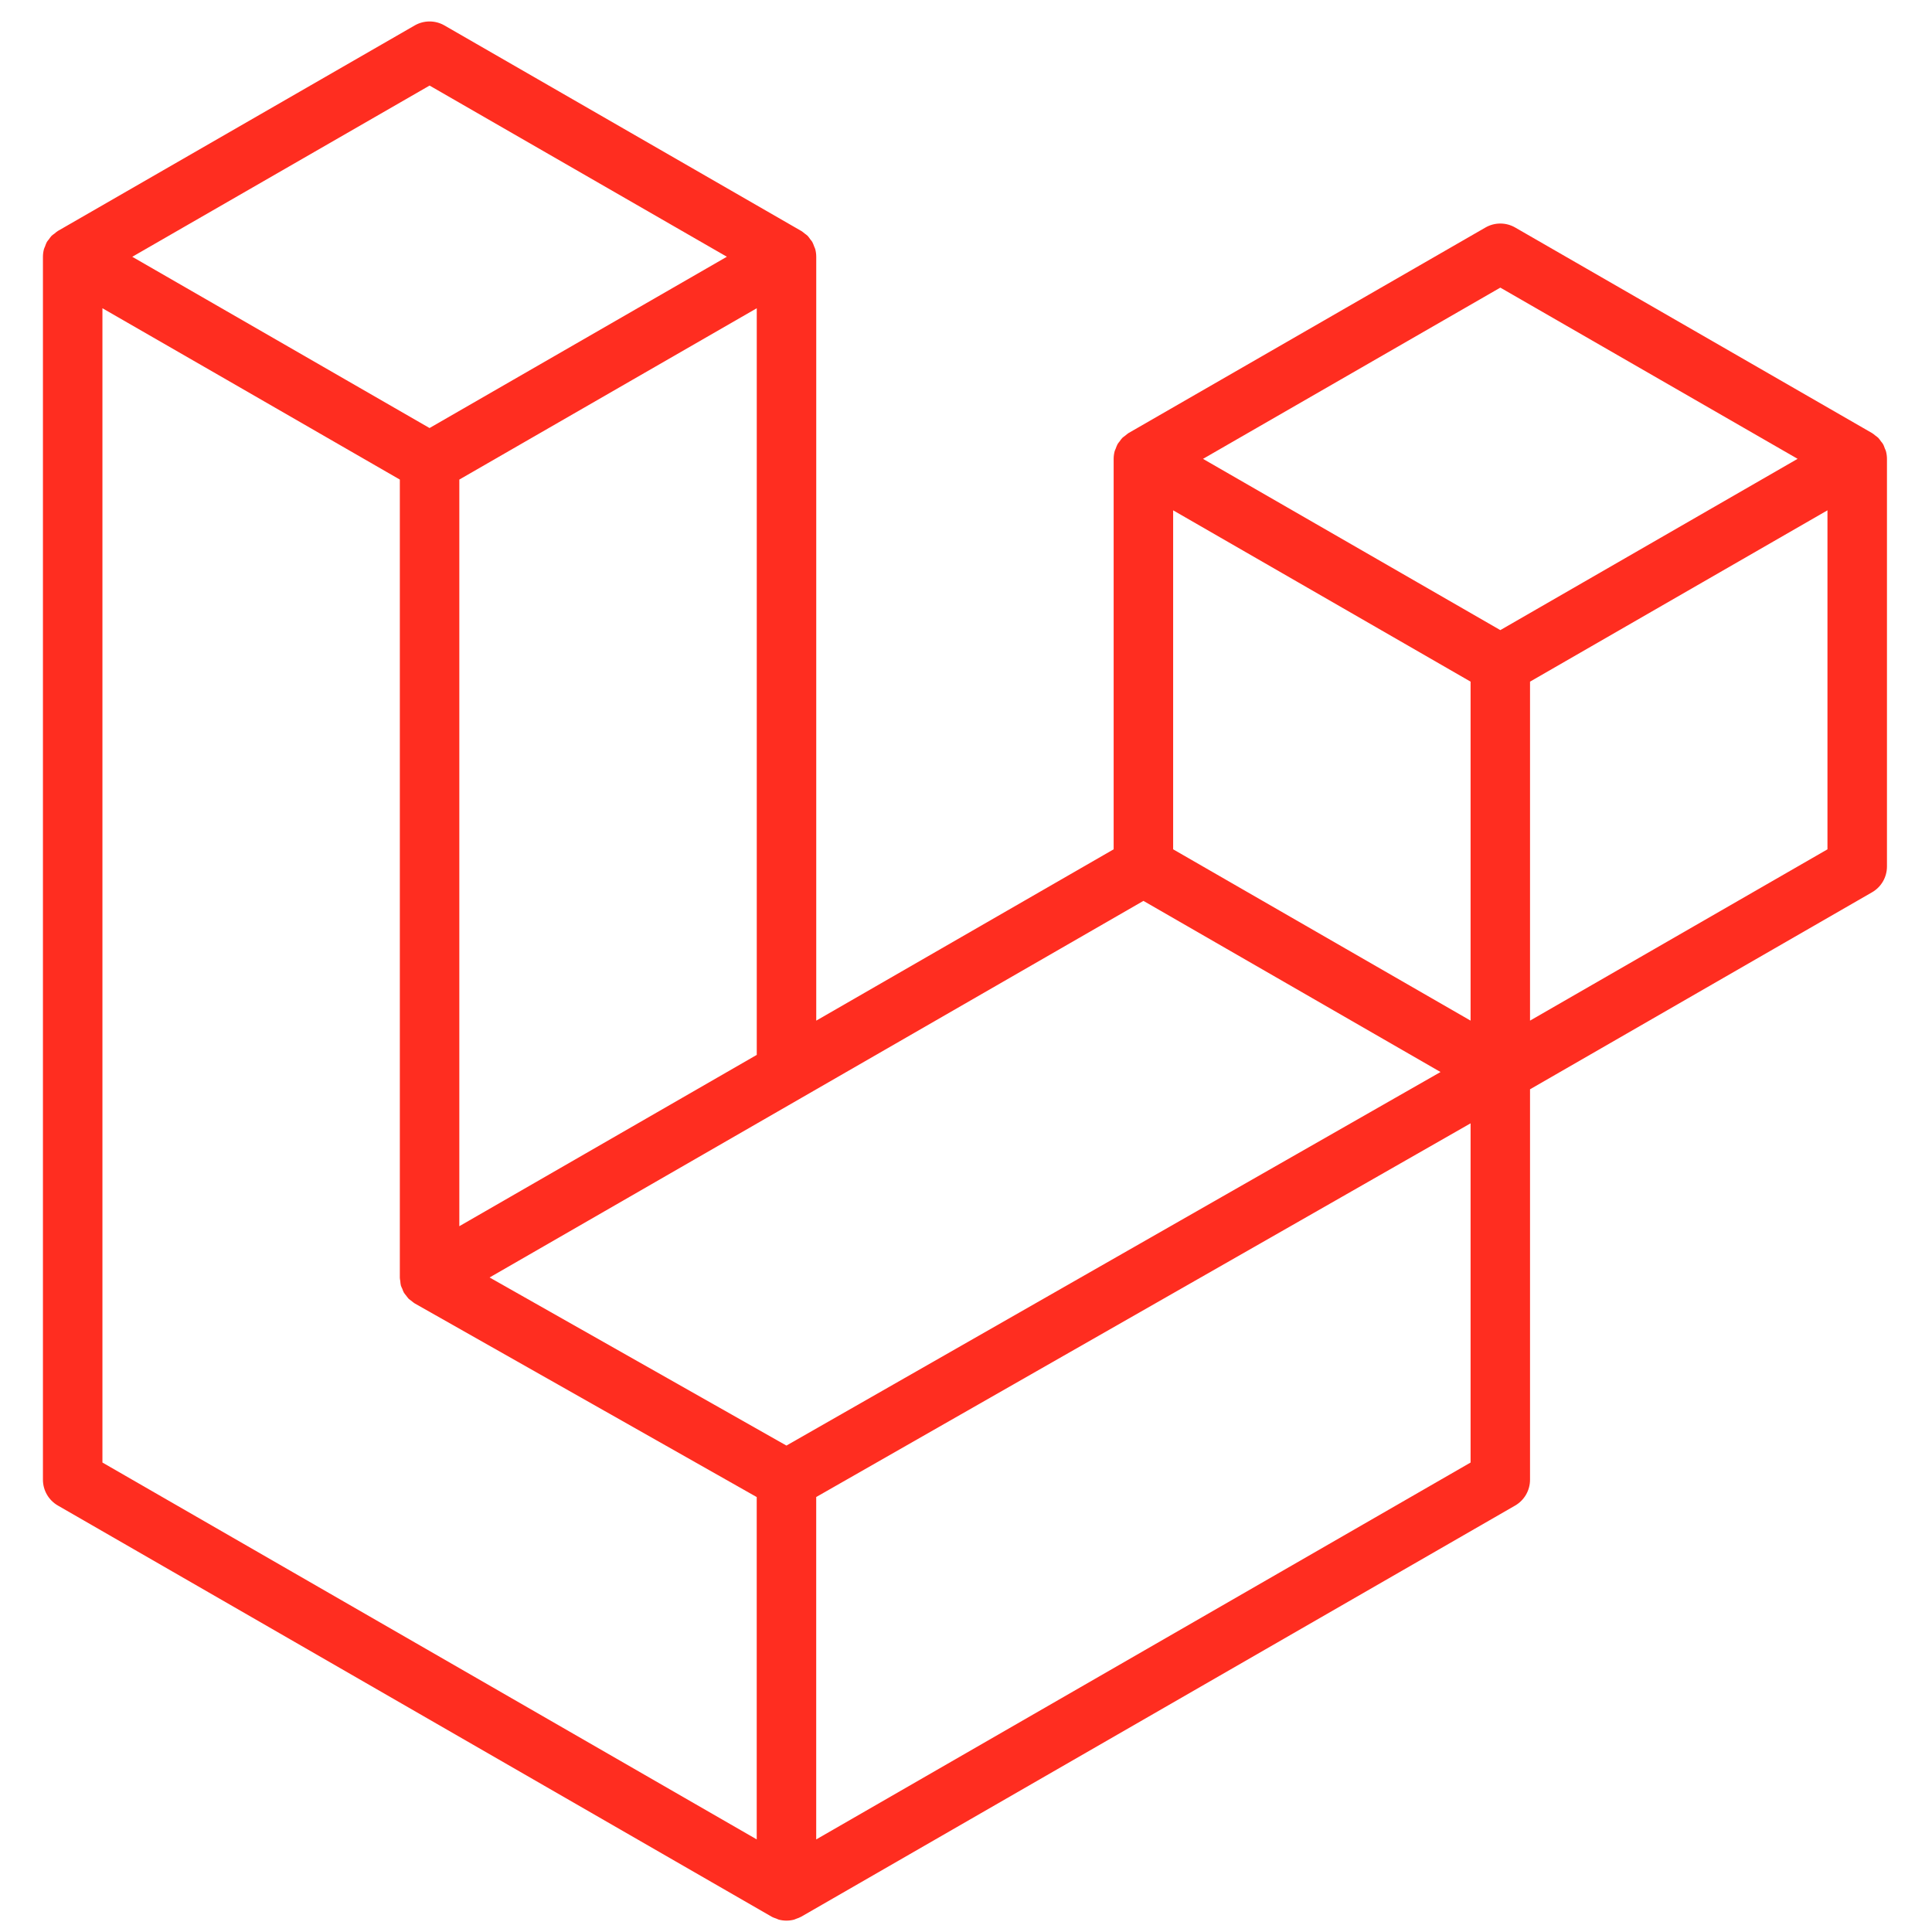
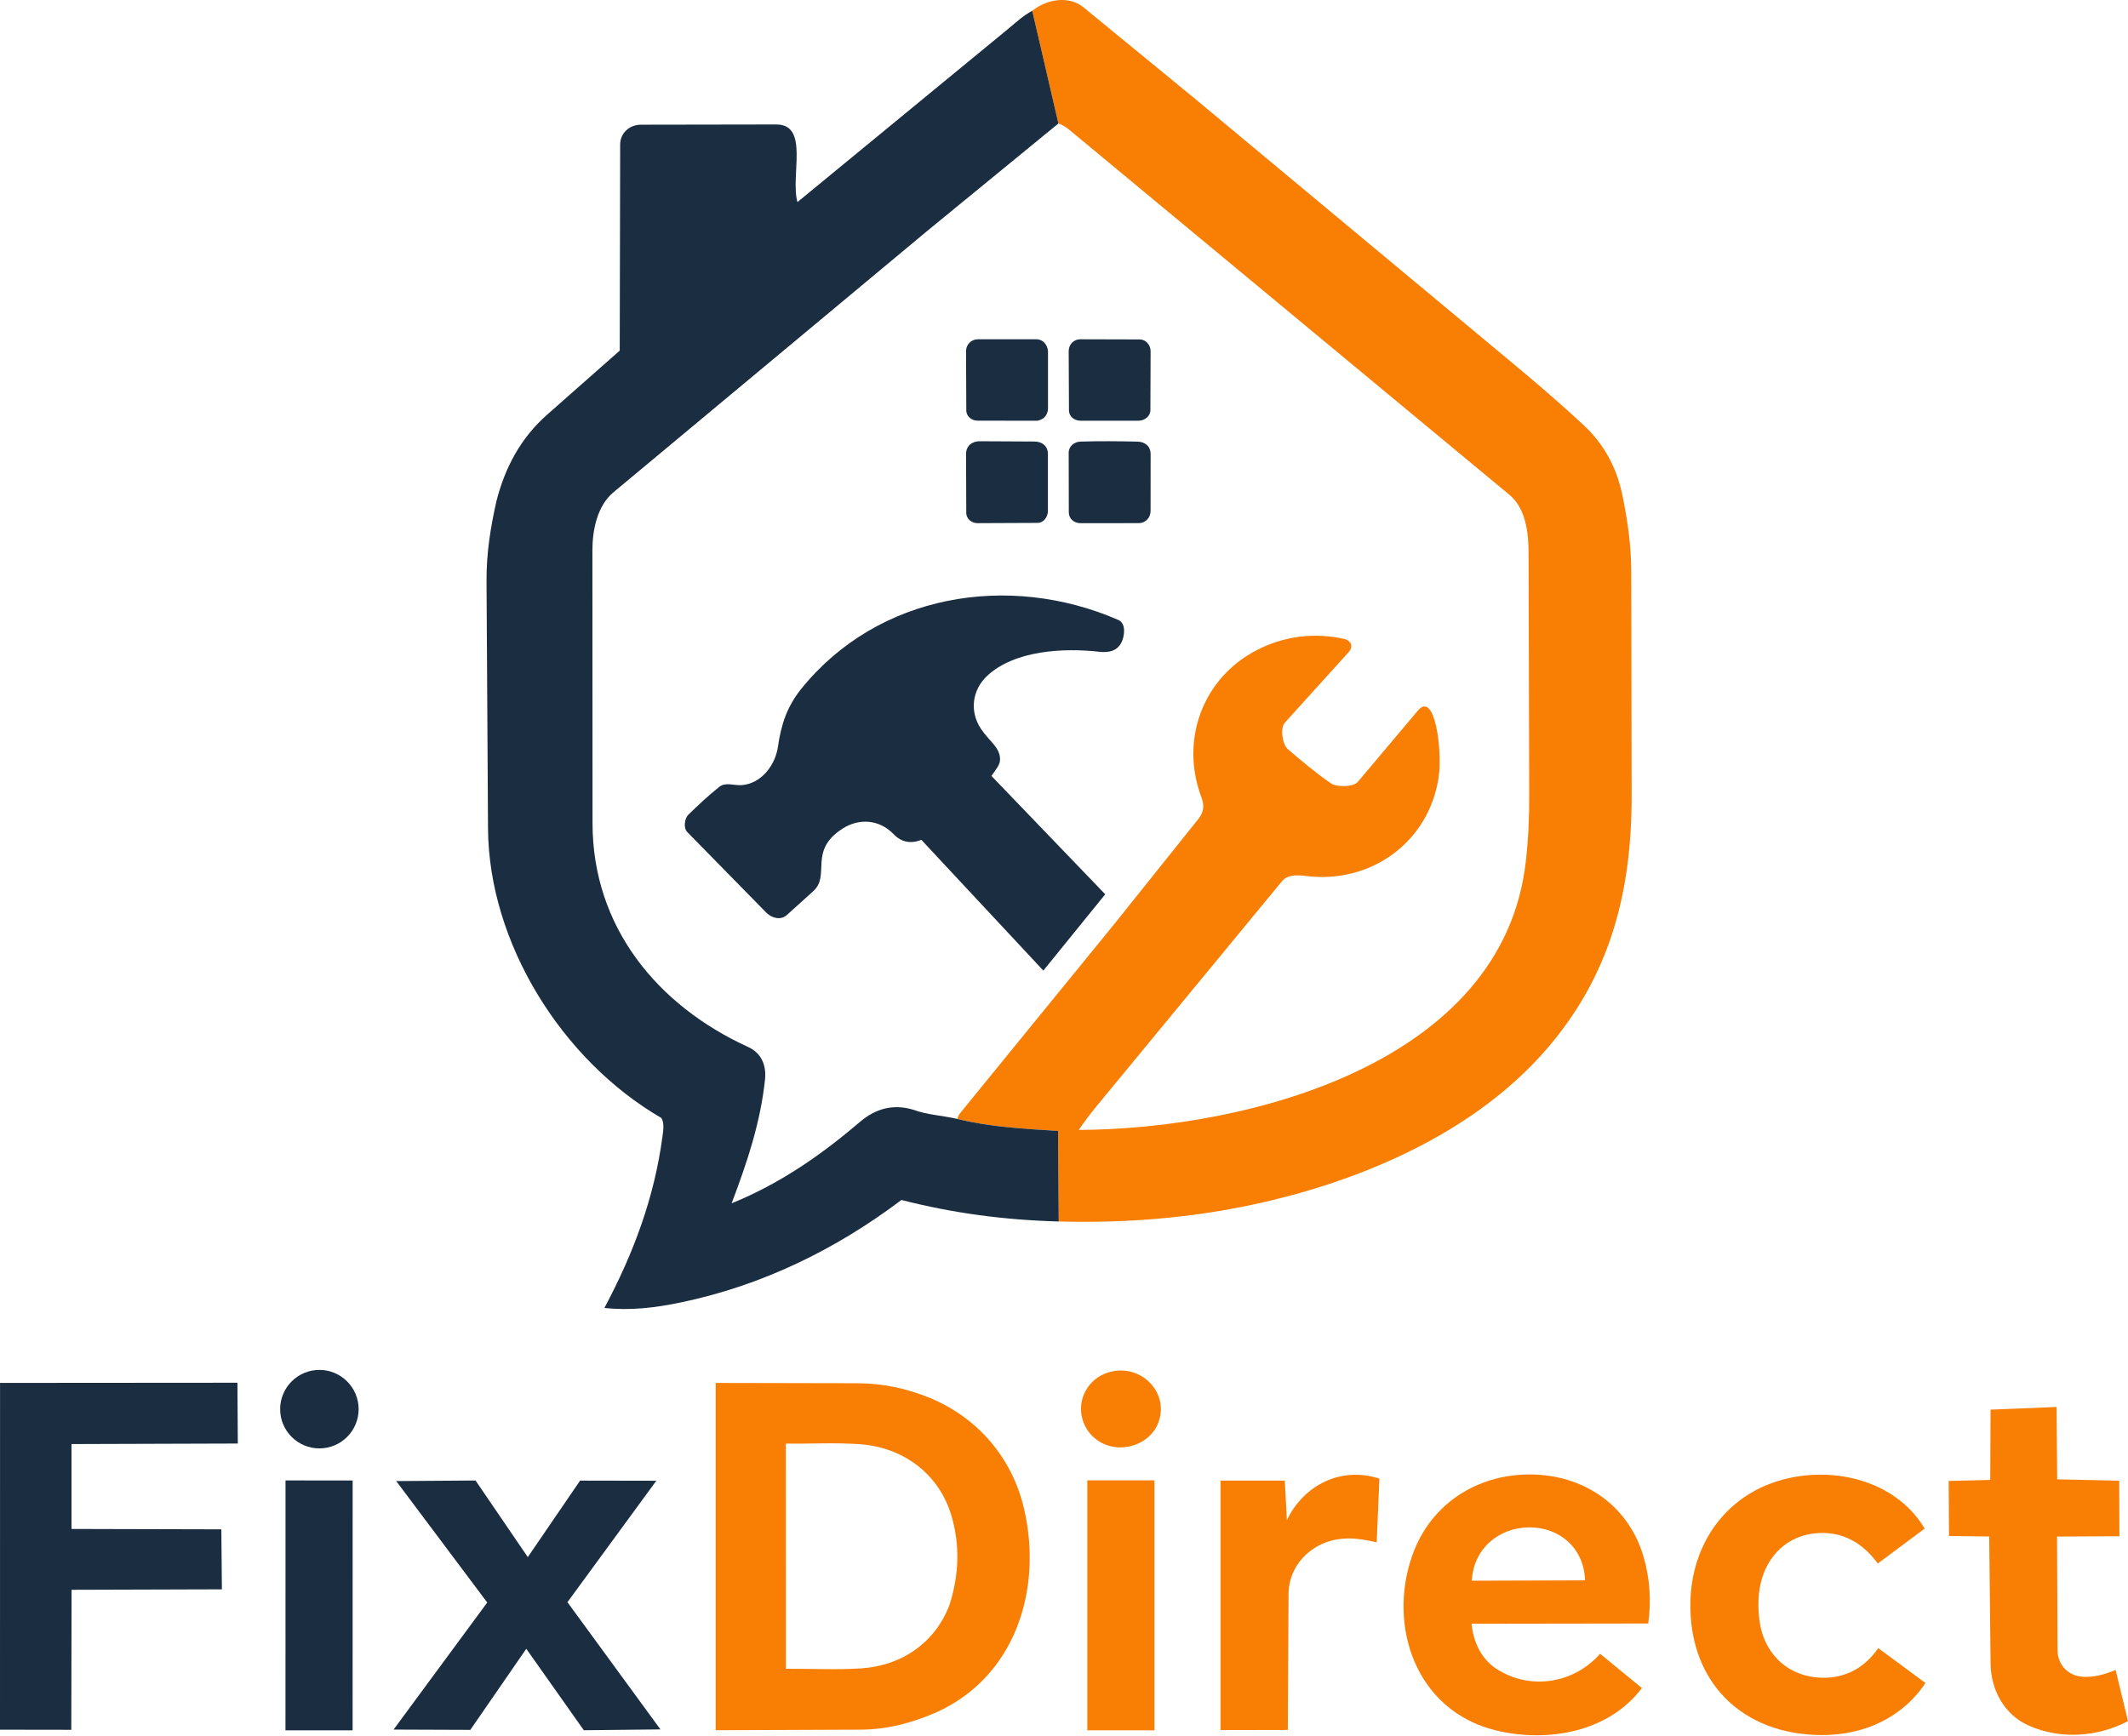
- <svg xmlns="http://www.w3.org/2000/svg" width="166" height="166" viewBox="0 0 166 166" fill="none">
-   <path fill-rule="evenodd" clip-rule="evenodd" d="M162.041 38.759C162.099 38.977 162.129 39.201 162.13 39.426V74.452C162.13 74.902 162.011 75.344 161.786 75.733C161.561 76.122 161.237 76.444 160.847 76.668L131.462 93.594V127.141C131.462 128.054 130.977 128.897 130.186 129.357L68.847 164.683C68.707 164.763 68.554 164.814 68.401 164.868C68.343 164.887 68.289 164.922 68.228 164.938C67.8 165.051 67.349 165.051 66.92 164.938C66.85 164.919 66.786 164.881 66.719 164.855C66.579 164.804 66.432 164.76 66.298 164.683L4.972 129.357C4.583 129.133 4.259 128.81 4.034 128.421C3.808 128.032 3.69 127.591 3.689 127.141L3.689 22.063C3.689 21.834 3.721 21.61 3.779 21.393C3.798 21.32 3.843 21.253 3.868 21.179C3.916 21.045 3.961 20.908 4.031 20.783C4.079 20.7 4.149 20.633 4.206 20.557C4.28 20.454 4.347 20.349 4.433 20.26C4.506 20.186 4.602 20.132 4.685 20.068C4.778 19.992 4.861 19.909 4.966 19.848L35.633 2.185C36.022 1.961 36.462 1.844 36.91 1.844C37.358 1.844 37.798 1.961 38.186 2.185L68.851 19.848H68.857C68.959 19.912 69.045 19.992 69.138 20.065C69.221 20.129 69.313 20.186 69.387 20.257C69.476 20.349 69.54 20.454 69.616 20.557C69.671 20.633 69.744 20.7 69.789 20.783C69.862 20.911 69.904 21.045 69.955 21.179C69.98 21.253 70.025 21.32 70.044 21.396C70.103 21.614 70.133 21.838 70.133 22.063V87.694L95.686 72.974V39.423C95.686 39.2 95.718 38.973 95.775 38.759C95.798 38.683 95.839 38.615 95.865 38.542C95.916 38.408 95.96 38.271 96.031 38.146C96.079 38.063 96.149 37.996 96.203 37.92C96.279 37.818 96.343 37.712 96.433 37.623C96.506 37.549 96.599 37.495 96.681 37.431C96.777 37.355 96.86 37.272 96.962 37.211L127.633 19.548C128.021 19.324 128.461 19.206 128.91 19.206C129.358 19.206 129.798 19.324 130.186 19.548L160.85 37.211C160.959 37.275 161.042 37.355 161.137 37.428C161.217 37.492 161.31 37.549 161.383 37.62C161.473 37.712 161.536 37.818 161.613 37.92C161.67 37.996 161.741 38.063 161.785 38.146C161.859 38.271 161.9 38.408 161.951 38.542C161.98 38.615 162.021 38.683 162.041 38.759ZM157.018 72.974V43.848L146.287 50.028L131.462 58.568V87.694L157.021 72.974H157.018ZM126.354 125.663V96.518L111.771 104.85L70.13 128.626V158.046L126.354 125.663ZM8.801 26.485V125.663L65.018 158.043V128.629L35.649 112L35.64 111.994L35.627 111.988C35.528 111.93 35.445 111.847 35.353 111.777C35.273 111.713 35.18 111.662 35.11 111.592L35.104 111.582C35.021 111.502 34.963 111.403 34.893 111.314C34.829 111.228 34.753 111.154 34.702 111.065L34.699 111.055C34.641 110.96 34.606 110.845 34.565 110.736C34.523 110.64 34.469 110.551 34.443 110.449C34.411 110.328 34.405 110.197 34.392 110.072C34.379 109.976 34.354 109.881 34.354 109.785V109.778V41.205L19.532 32.662L8.801 26.485ZM36.913 7.35L11.364 22.063L36.907 36.777L62.453 22.06L36.907 7.35H36.913ZM50.2 99.174L65.022 90.637V26.485L54.291 32.665L39.466 41.205V105.357L50.2 99.174ZM128.91 24.713L103.363 39.426L128.91 54.14L154.453 39.423L128.91 24.713ZM126.354 58.568L111.529 50.028L100.798 43.848V72.974L115.619 81.511L126.354 87.694V58.568ZM67.571 124.205L105.042 102.803L123.772 92.109L98.245 77.405L68.854 94.334L42.066 109.762L67.571 124.205Z" fill="#FF2D20" />
+ <svg xmlns="http://www.w3.org/2000/svg" id="Layer_2" data-name="Layer 2" viewBox="0 0 972.75 793.43">
+   <defs>
+     <style>
+       .cls-1 {
+         fill: #1b2e41;
+       }
+ 
+       .cls-2 {
+         fill: #f87e04;
+       }
+ 
+       .cls-3 {
+         fill: #fdfdfd;
+       }
+     </style>
+   </defs>
+   <g id="Layer_1-2" data-name="Layer 1">
+     <g>
+       <g>
+         <g>
+           <polygon class="cls-1" points="101.18 699.27 101.43 726.7 32.72 726.91 32.59 790.93 0 790.88 .02 632.32 108.53 632.24 108.71 660.04 32.69 660.28 32.69 699.1 101.18 699.27" />
+           <polygon class="cls-1" points="301.9 790.75 266.87 791.13 240.57 753.89 215 790.96 179.91 790.83 222.72 732.73 181.12 677.2 217.38 676.94 241.27 711.97 265.17 676.99 300.02 677.05 259.39 732.58 301.9 790.75" />
+           <rect class="cls-1" x="88.71" y="718.65" width="114.25" height="30.69" transform="translate(-588.17 879.75) rotate(-89.99)" />
+           <circle class="cls-1" cx="146" cy="644.32" r="17.94" />
+         </g>
+         <g>
+           <path class="cls-2" d="M731.45,756.16l19.09,15.69c-15.28,20.27-43.2,24.99-66.44,19.42-37.24-8.92-50.05-48.35-38.3-80.68,8.68-23.88,31.01-37.38,56.03-36.36,23.59.97,43,14.97,49.55,37.84,2.8,9.77,3.49,19.8,2.06,30.25l-80.76.12c.79,8.08,4.23,15.84,11.08,20.42,14.92,9.97,35.28,7.39,47.68-6.7ZM724.55,722.6c-.44-14.94-11.9-24.39-25.69-24.23s-25.3,9.74-26.06,24.39l51.75-.16Z" />
+           <path class="cls-2" d="M830.34,766.97c12,1.16,21.7-3.86,28.24-13.38l21.58,15.95c-10.72,16.07-28.3,23.82-47.29,23.79-36.49-.06-60.84-24.24-60.17-60.72.37-20.37,9.78-39.14,27.25-49.74,24.6-14.92,63.78-10.95,79.86,16.05l-21.44,15.98c-5.74-7.86-13.11-12.83-21.86-13.77-9.74-1.05-19.08,2.09-25.4,9.79-6.87,8.38-8.14,19.14-6.87,29.72,1.7,14.06,11.32,24.9,26.09,26.33Z" />
+           <path class="cls-2" d="M967.1,763.59l5.65,23.37c-13.86,7.26-30.82,8.55-45.49,1.99-11.08-4.95-17.2-16.24-17.33-28.37l-.62-58.04-18.38-.23-.16-25.16,19.01-.47.14-32.14,30.19-1.22.27,33.09,28.36.62.09,25.4-28.52.13.23,51.94c.03,7.21,5.43,12.15,12.31,12.23,4.84.06,8.81-.99,14.27-3.14Z" />
+           <path class="cls-2" d="M588.67,791l-30.74.06v-114.09s29.38.02,29.38.02l.95,18.07c7.81-16.26,24.97-24.64,42.29-18.97l-1.23,29.13c-6.48-1.47-11.88-2.37-18.11-1.35-12.15,1.98-22.12,12.05-22.19,24.88l-.34,62.24Z" />
+           <rect class="cls-2" x="497.03" y="676.87" width="30.71" height="114.3" />
+           <path class="cls-2" d="M525.66,632.26c4.9,5.05,6.22,11.92,3.82,18.3-2.1,5.58-7.63,10.04-14.6,11.04-9.61,1.37-18.43-4.58-20.37-13.87s3.95-18.53,13.72-20.63c6.19-1.33,12.74.34,17.42,5.16Z" />
+           <path class="cls-2" d="M468,689.38c8.82,37.03-3.71,77.45-40.38,93.74-11.02,4.73-22.09,7.69-34.23,7.74l-66.24.27v-158.79s64.66.13,64.66.13c11.81.02,22.7,2.39,33.35,6.75,21.7,9.03,37.36,27.16,42.84,50.16ZM434.15,733.45c4.27-13.58,4.66-26.9.87-40.06-5.58-19.37-22.01-31.67-42.14-33.06-11.24-.77-22.1-.13-33.68-.25l.06,102.94c12.26-.03,23.15.55,34.52-.19,18.38-1.21,33.92-11.76,40.37-29.37Z" />
+           <path class="cls-3" d="M724.55,722.6l-51.75.16" />
+         </g>
+       </g>
+       <g>
+         <path class="cls-2" d="M483.96,558.51l-.3-41.42c-15.55-.92-30.99-1.79-45.95-5.44.06-1.28.77-2.16,1.86-3.5l69.95-85.84,38.26-47.83c2.57-3.22,2.81-6.21,1.38-10.01-9.8-26.1.59-54.49,25.47-67.28,12.42-6.39,26.27-8.1,39.87-5.04,1.62.36,2.69,1.39,3,2.25.51,1.42-.05,2.74-1.06,3.85l-29.06,32.12c-2.32,2.56-1.23,9.99,1.34,12.19,6.36,5.47,12.85,10.92,19.68,15.62,2.61,1.8,10.24,1.75,12.29-.68l27.47-32.62c7.77-9.23,11.29,18.34,9.46,30.58-4.45,29.68-31.11,48.88-60.86,45.05-3.48-.45-8.16-.7-10.69,2.36l-84.8,102.91c-3.02,3.67-5.27,6.67-8.16,10.87,77.42-.36,193.91-30.39,204.36-122.65,1.17-10.32,1.6-19.93,1.57-30.5l-.3-110.9c-.02-9.05-1.32-20.19-8.72-26.33L489.65,60.06c-2.2-1.83-3.79-2.95-5.83-3.6l-11.95-51.51c6.42-5.28,16.7-7.12,23.43-1.59l51.1,41.92,143.89,119.81c11.77,9.8,22.66,19.07,33.67,29.36,9.26,8.66,14.98,19.22,17.57,31.56,2.48,11.84,4.12,23.22,4.14,35.67l.18,101.81c.08,44.71-9.84,82.91-39.37,116.78-31.41,36.03-79.3,57.53-125.24,68.58-32.23,7.75-64.67,10.55-97.27,9.65Z" />
+         <path class="cls-1" d="M483.82,56.46l-59.94,49.11-143.46,119.52c-7.38,6.15-9.62,17.14-9.62,26.57l.06,124.79c.02,47.32,29.59,83.3,71.01,102.21,6.19,2.77,8.53,8.41,7.83,14.98-2.09,19.55-7.95,37.28-15.26,56.56,22.29-9.05,41.1-22.25,58.67-37.23,7.03-6,14.99-8.31,24.2-5.61,6.66,2.47,13.92,2.71,20.4,4.29,14.97,3.65,30.41,4.52,45.95,5.44l.3,41.42c-24.8-.68-48.27-3.78-71.89-9.84-30.23,22.8-63.98,39.19-100.89,46.86-11.72,2.44-22.96,3.8-34.9,2.51,13.54-25.38,22.9-50.86,26.55-78.45.34-2.6.96-6.26-.54-8.43-45.48-26.41-78.9-80.03-79.21-132.39l-.68-113.08c-.08-12.65,1.8-24.34,4.47-36.3,3.89-15.52,11.17-29.13,23.13-39.69l33.29-29.39.2-94.29c.01-5.25,4.4-9,9.44-9.01l61.95-.1c15.24-.03,6.3,23.6,9.65,35.49L460.55,13.45c4.01-3.3,7.23-6.37,11.32-8.51l11.95,51.51Z" />
+         <path class="cls-1" d="M408.53,381.45c-6.54-6.8-15.77-7.42-23.29-2.63-16,10.19-5.38,21.33-13.49,28.66l-12.06,10.9c-2.85,2.57-6.95,1.41-9.46-1.15l-36.09-36.81c-1.83-1.87-1.19-6.27.5-7.9,4.72-4.55,9.13-8.78,14.19-12.75,2.93-2.3,6.58-.5,10.27-.79,8.81-.68,15.3-8.94,16.54-17.69,1.41-10.03,4.21-18.39,10.69-26.4,35.08-43.39,94.85-53.17,144.81-31.46,3.88,1.69,2.82,7.64,1.54,10.24-1.92,3.89-5.6,4.87-10.22,4.34-16.14-1.84-38.64-.69-51.15,10.96-6.94,6.46-8.16,16.24-3,24.12,3.79,5.79,8.73,8.46,8.84,13.99.05,2.69-1.89,4.69-3.94,7.71l52.01,54.11-28.29,34.89-55.76-59.79c-4.94,1.96-9.18,1.05-12.64-2.55Z" />
+         <g>
+           <path class="cls-1" d="M520.42,239.2l-26.56.02c-2.85,0-5.28-2.03-5.29-4.95l-.05-27.32c0-2.89,2.55-4.94,5.34-5.03,8.83-.29,17.24-.18,26.07,0,3.42.07,6.04,2.07,6.04,5.71l-.02,25.98c0,2.94-2.12,5.59-5.53,5.59Z" />
+           <path class="cls-1" d="M474.28,239.09l-27.42.12c-2.62.01-5.15-1.91-5.16-4.67l-.1-26.95c-.01-3.65,2.69-5.86,6.23-5.84l25.08.13c3.46.02,6.11,2.07,6.11,5.72v26.06c0,2.42-1.74,5.42-4.74,5.43Z" />
+           <path class="cls-1" d="M474.31,192.38l-27.43-.04c-2.71,0-5.16-1.89-5.17-4.75l-.11-27.08c-.01-3.04,2.46-5.38,5.41-5.38h26.75c3.02,0,5.05,2.5,5.3,5.45v26.05c0,2.8-1.63,5.09-4.74,5.74Z" />
+           <path class="cls-1" d="M520.43,192.36h-26.55c-2.73-.01-5.23-1.87-5.24-4.74l-.12-27.05c-.01-3.03,2.24-5.45,5.32-5.44l27.1.07c2.91,0,5.03,2.6,5.02,5.39l-.09,26.98c0,2.61-2.51,4.79-5.44,4.79Z" />
+         </g>
+       </g>
+     </g>
+   </g>
</svg>
